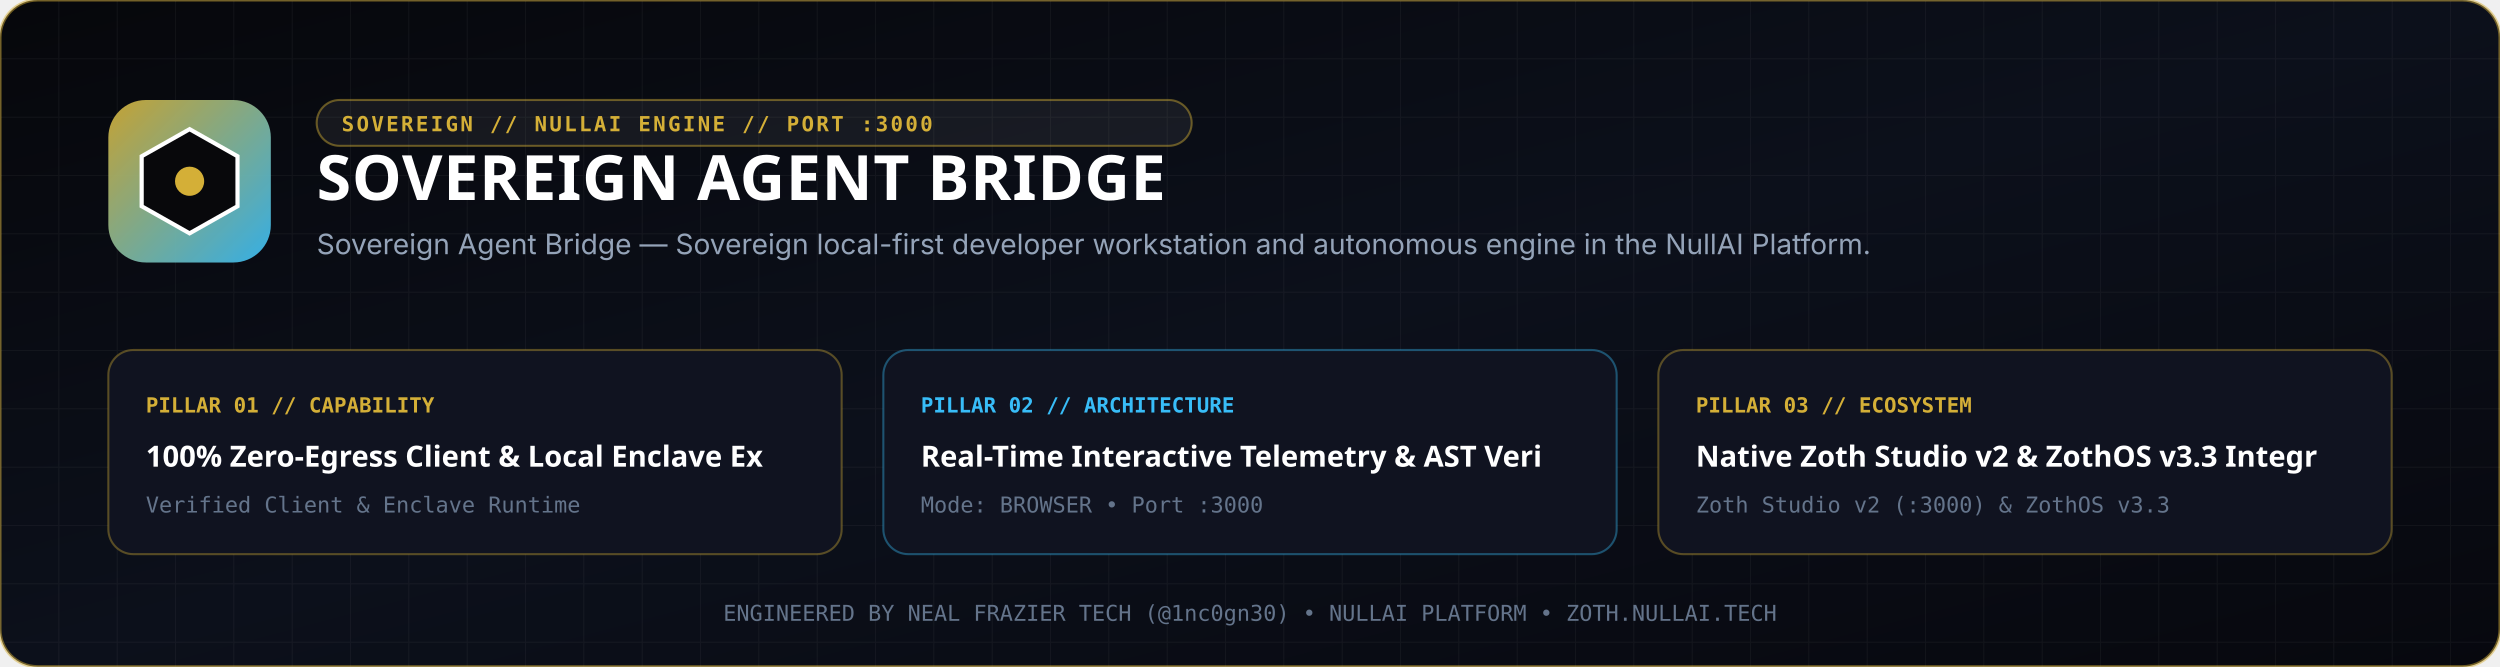
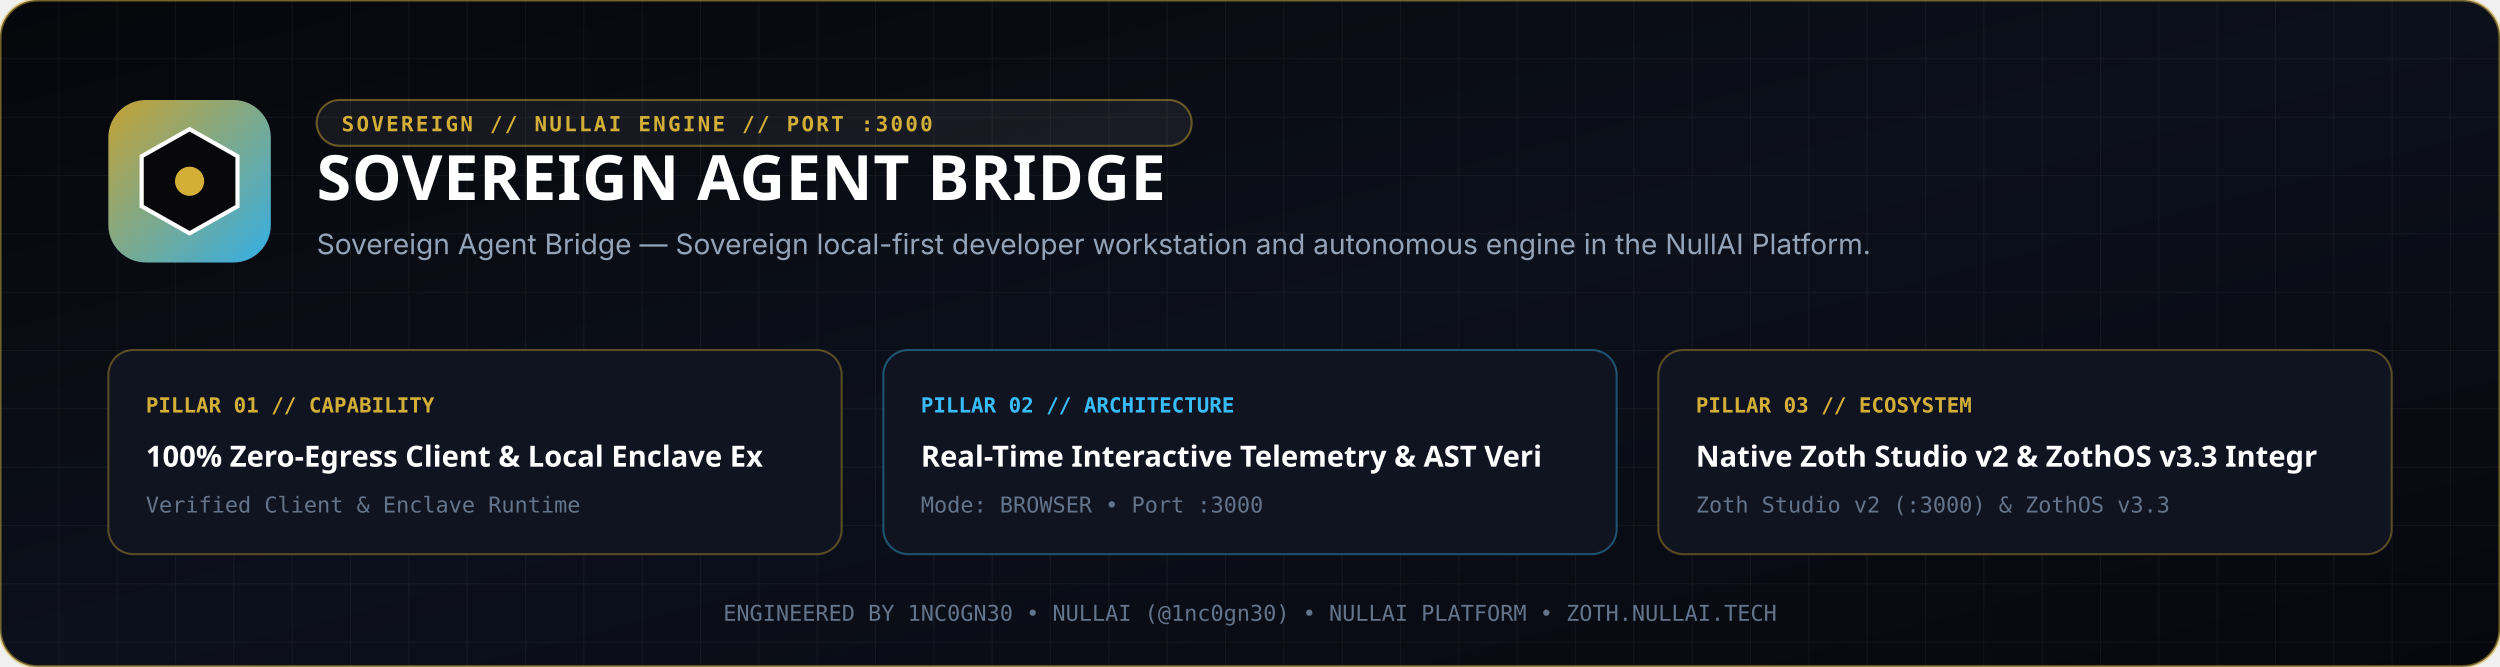
<svg xmlns="http://www.w3.org/2000/svg" viewBox="0 0 1200 320" width="100%" height="100%">
  <defs>
    <linearGradient id="bg" x1="0%" y1="0%" x2="100%" y2="100%">
      <stop offset="0%" stop-color="#06070B" />
      <stop offset="50%" stop-color="#0C101B" />
      <stop offset="100%" stop-color="#07080E" />
    </linearGradient>
    <linearGradient id="accent" x1="0%" y1="0%" x2="100%" y2="100%">
      <stop offset="0%" stop-color="#D4AF37" />
      <stop offset="100%" stop-color="#38BDF8" />
    </linearGradient>
    <pattern id="grid" width="28" height="28" patternUnits="userSpaceOnUse">
      <path d="M 28 0 L 0 0 0 28" fill="none" stroke="rgba(255,255,255,0.04)" stroke-width="1" />
    </pattern>
  </defs>
  <rect width="1200" height="320" rx="18" fill="url(#bg)" stroke="#D4AF37" stroke-opacity="0.5" stroke-width="1.5" />
  <rect width="1200" height="320" rx="18" fill="url(#grid)" />
  <g transform="translate(52, 48)">
    <rect width="78" height="78" rx="18" fill="url(#accent)" opacity="0.92" />
    <polygon points="39,14 62,27 62,51 39,64 16,51 16,27" fill="#08080B" stroke="#FFFFFF" stroke-width="2" />
    <circle cx="39" cy="39" r="7" fill="#D4AF37" />
  </g>
  <g transform="translate(152, 62)">
    <rect x="0" y="-14" width="420" height="22" rx="11" fill="rgba(255,255,255,0.06)" stroke="#D4AF37" stroke-opacity="0.45" />
    <text x="12" y="1" fill="#D4AF37" font-family="JetBrains Mono, monospace" font-size="10" font-weight="700" letter-spacing="1.1">SOVEREIGN // NULLAI ENGINE // PORT :3000</text>
    <text x="0" y="34" fill="#FFFFFF" font-family="Syne, Space Grotesk, sans-serif" font-size="30" font-weight="800" letter-spacing="0.4">SOVEREIGN AGENT BRIDGE</text>
    <text x="0" y="60" fill="#94A3B8" font-family="Inter, sans-serif" font-size="13.5">Sovereign Agent Bridge — Sovereign local-first developer workstation and autonomous engine in the NullAI Platform.</text>
  </g>
  <g transform="translate(52, 168)">
    <rect x="0" y="0" width="352" height="98" rx="12" fill="#101320" stroke="#D4AF37" stroke-opacity="0.38" />
    <text x="18" y="30" fill="#D4AF37" font-family="JetBrains Mono, monospace" font-size="10" font-weight="700">PILLAR 01 // CAPABILITY</text>
    <text x="18" y="56" fill="#FFFFFF" font-family="Space Grotesk, sans-serif" font-size="14" font-weight="700">100% Zero-Egress Client &amp; Local Enclave Ex</text>
    <text x="18" y="78" fill="#64748B" font-family="JetBrains Mono, monospace" font-size="10.5">Verified Client &amp; Enclave Runtime</text>
    <rect x="372" y="0" width="352" height="98" rx="12" fill="#101320" stroke="#38BDF8" stroke-opacity="0.38" />
    <text x="390" y="30" fill="#38BDF8" font-family="JetBrains Mono, monospace" font-size="10" font-weight="700">PILLAR 02 // ARCHITECTURE</text>
    <text x="390" y="56" fill="#FFFFFF" font-family="Space Grotesk, sans-serif" font-size="14" font-weight="700">Real-Time Interactive Telemetry &amp; AST Veri</text>
    <text x="390" y="78" fill="#64748B" font-family="JetBrains Mono, monospace" font-size="10.5">Mode: BROWSER • Port :3000</text>
    <rect x="744" y="0" width="352" height="98" rx="12" fill="#101320" stroke="#D4AF37" stroke-opacity="0.38" />
    <text x="762" y="30" fill="#D4AF37" font-family="JetBrains Mono, monospace" font-size="10" font-weight="700">PILLAR 03 // ECOSYSTEM</text>
    <text x="762" y="56" fill="#FFFFFF" font-family="Space Grotesk, sans-serif" font-size="14" font-weight="700">Native Zoth Studio v2 &amp; ZothOS v3.3 Integr</text>
    <text x="762" y="78" fill="#64748B" font-family="JetBrains Mono, monospace" font-size="10.5">Zoth Studio v2 (:3000) &amp; ZothOS v3.3</text>
  </g>
  <text x="600" y="298" text-anchor="middle" fill="#64748B" font-family="JetBrains Mono, monospace" font-size="10.5">
-     ENGINEERED BY NEAL FRAZIER TECH (@1nc0gn30)  •  NULLAI PLATFORM  •  ZOTH.NULLAI.TECH
+     ENGINEERED BY 1NC0GN30 • NULLAI (@1nc0gn30)  •  NULLAI PLATFORM  •  ZOTH.NULLAI.TECH
  </text>
</svg>
